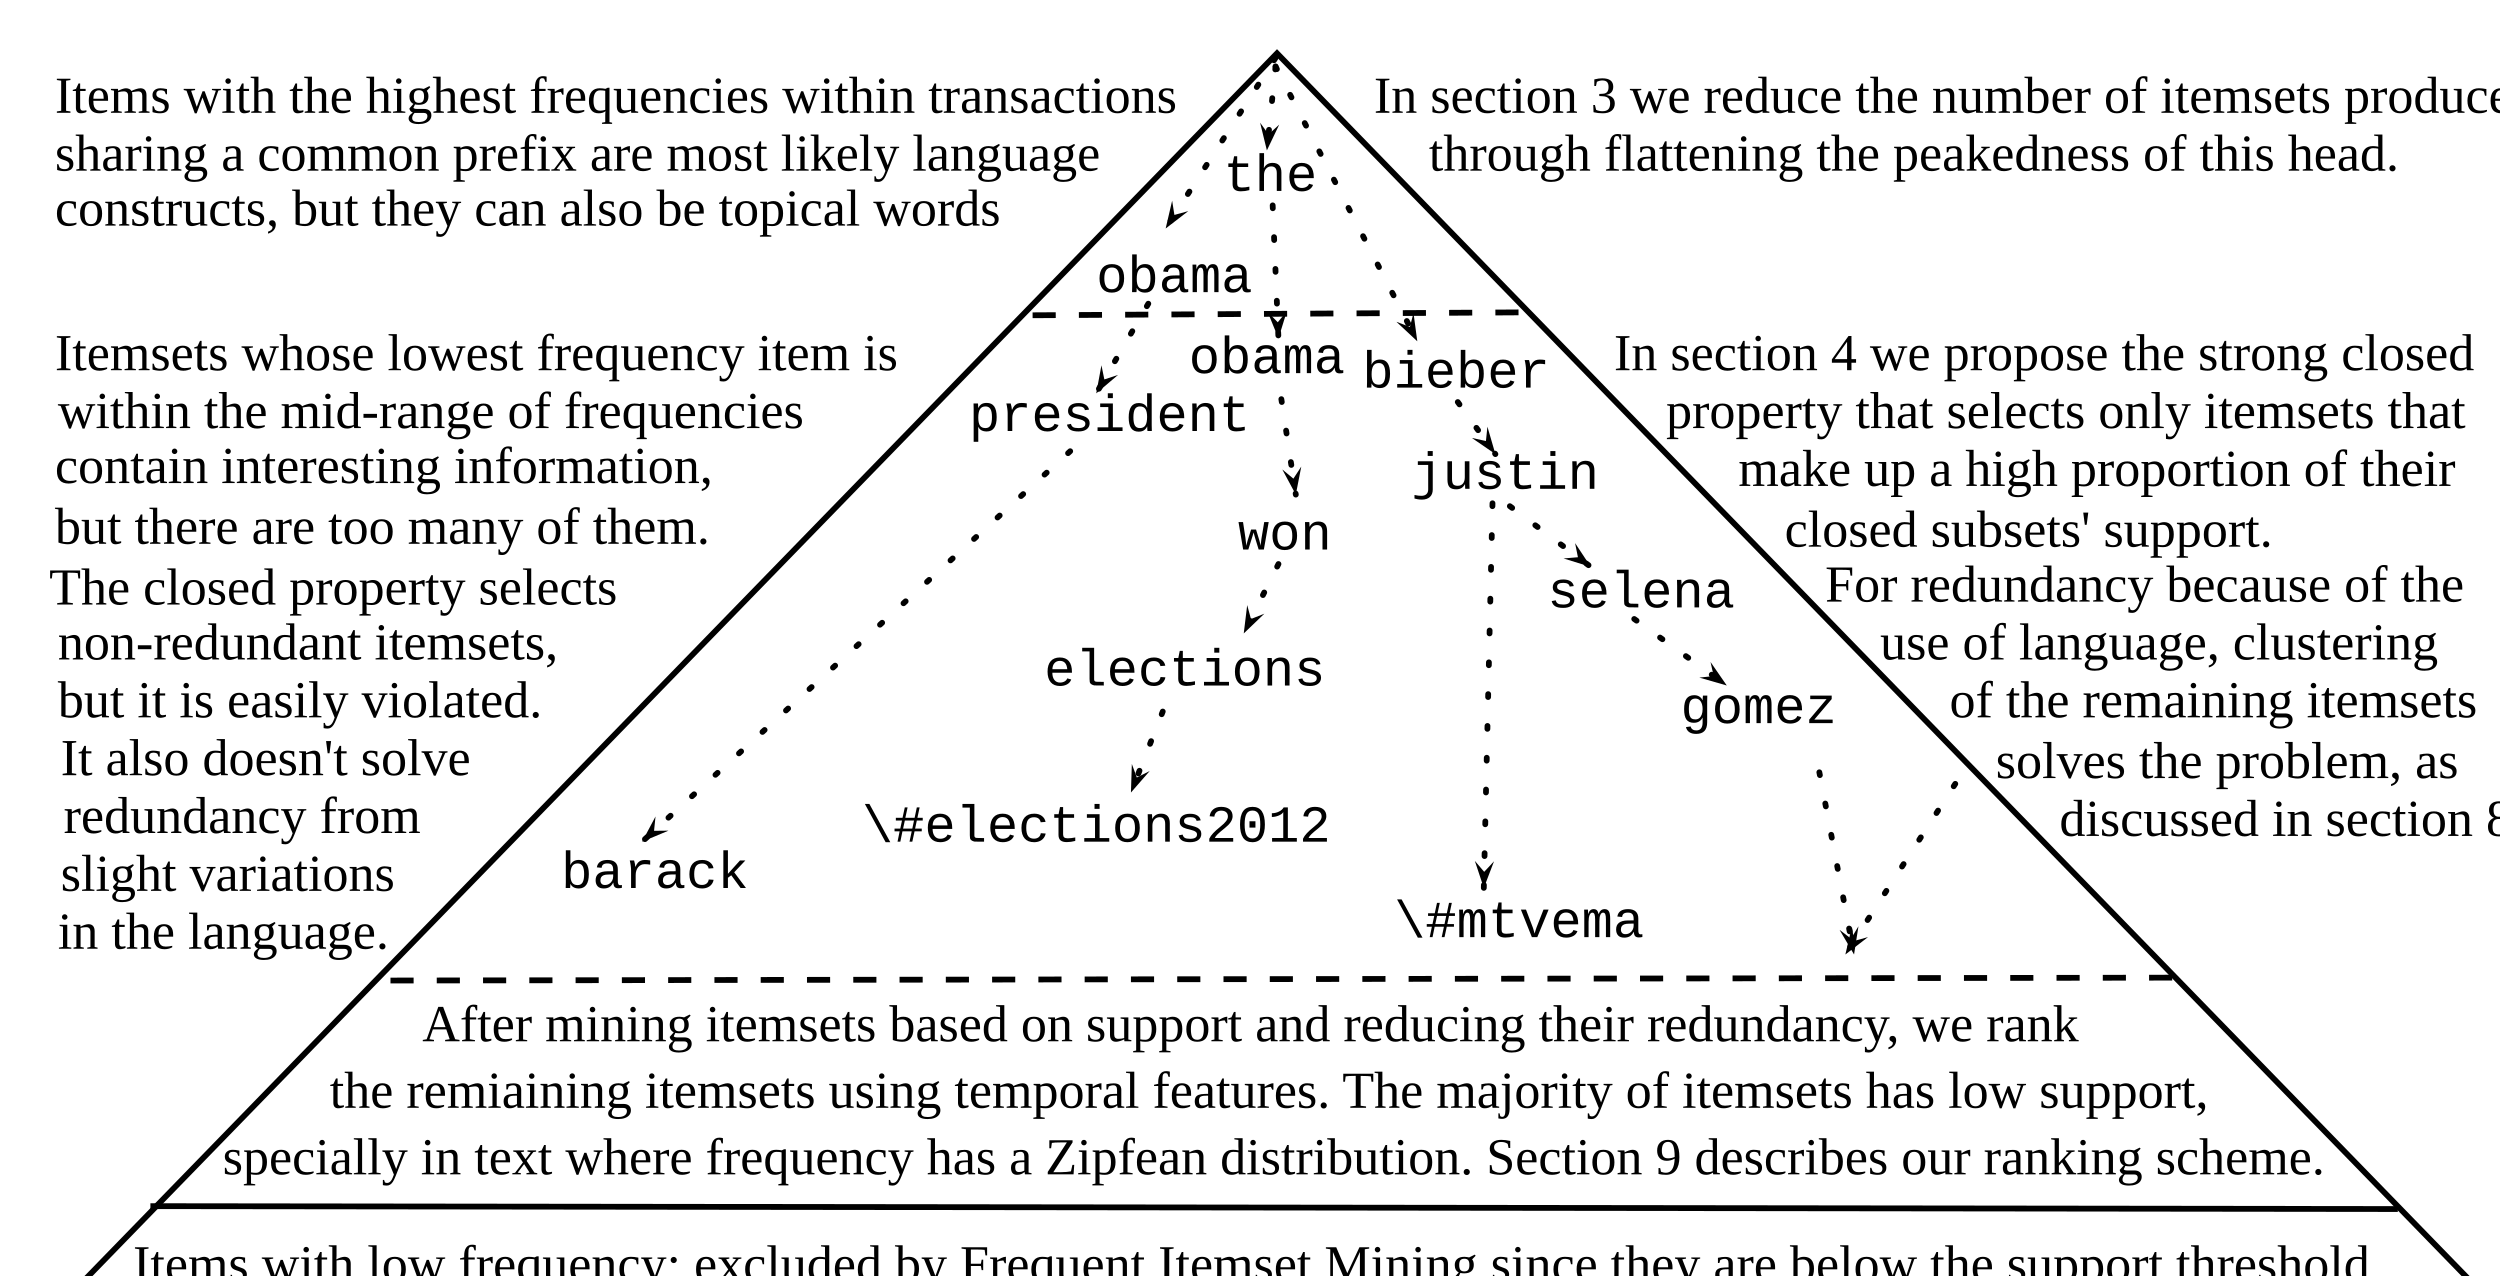
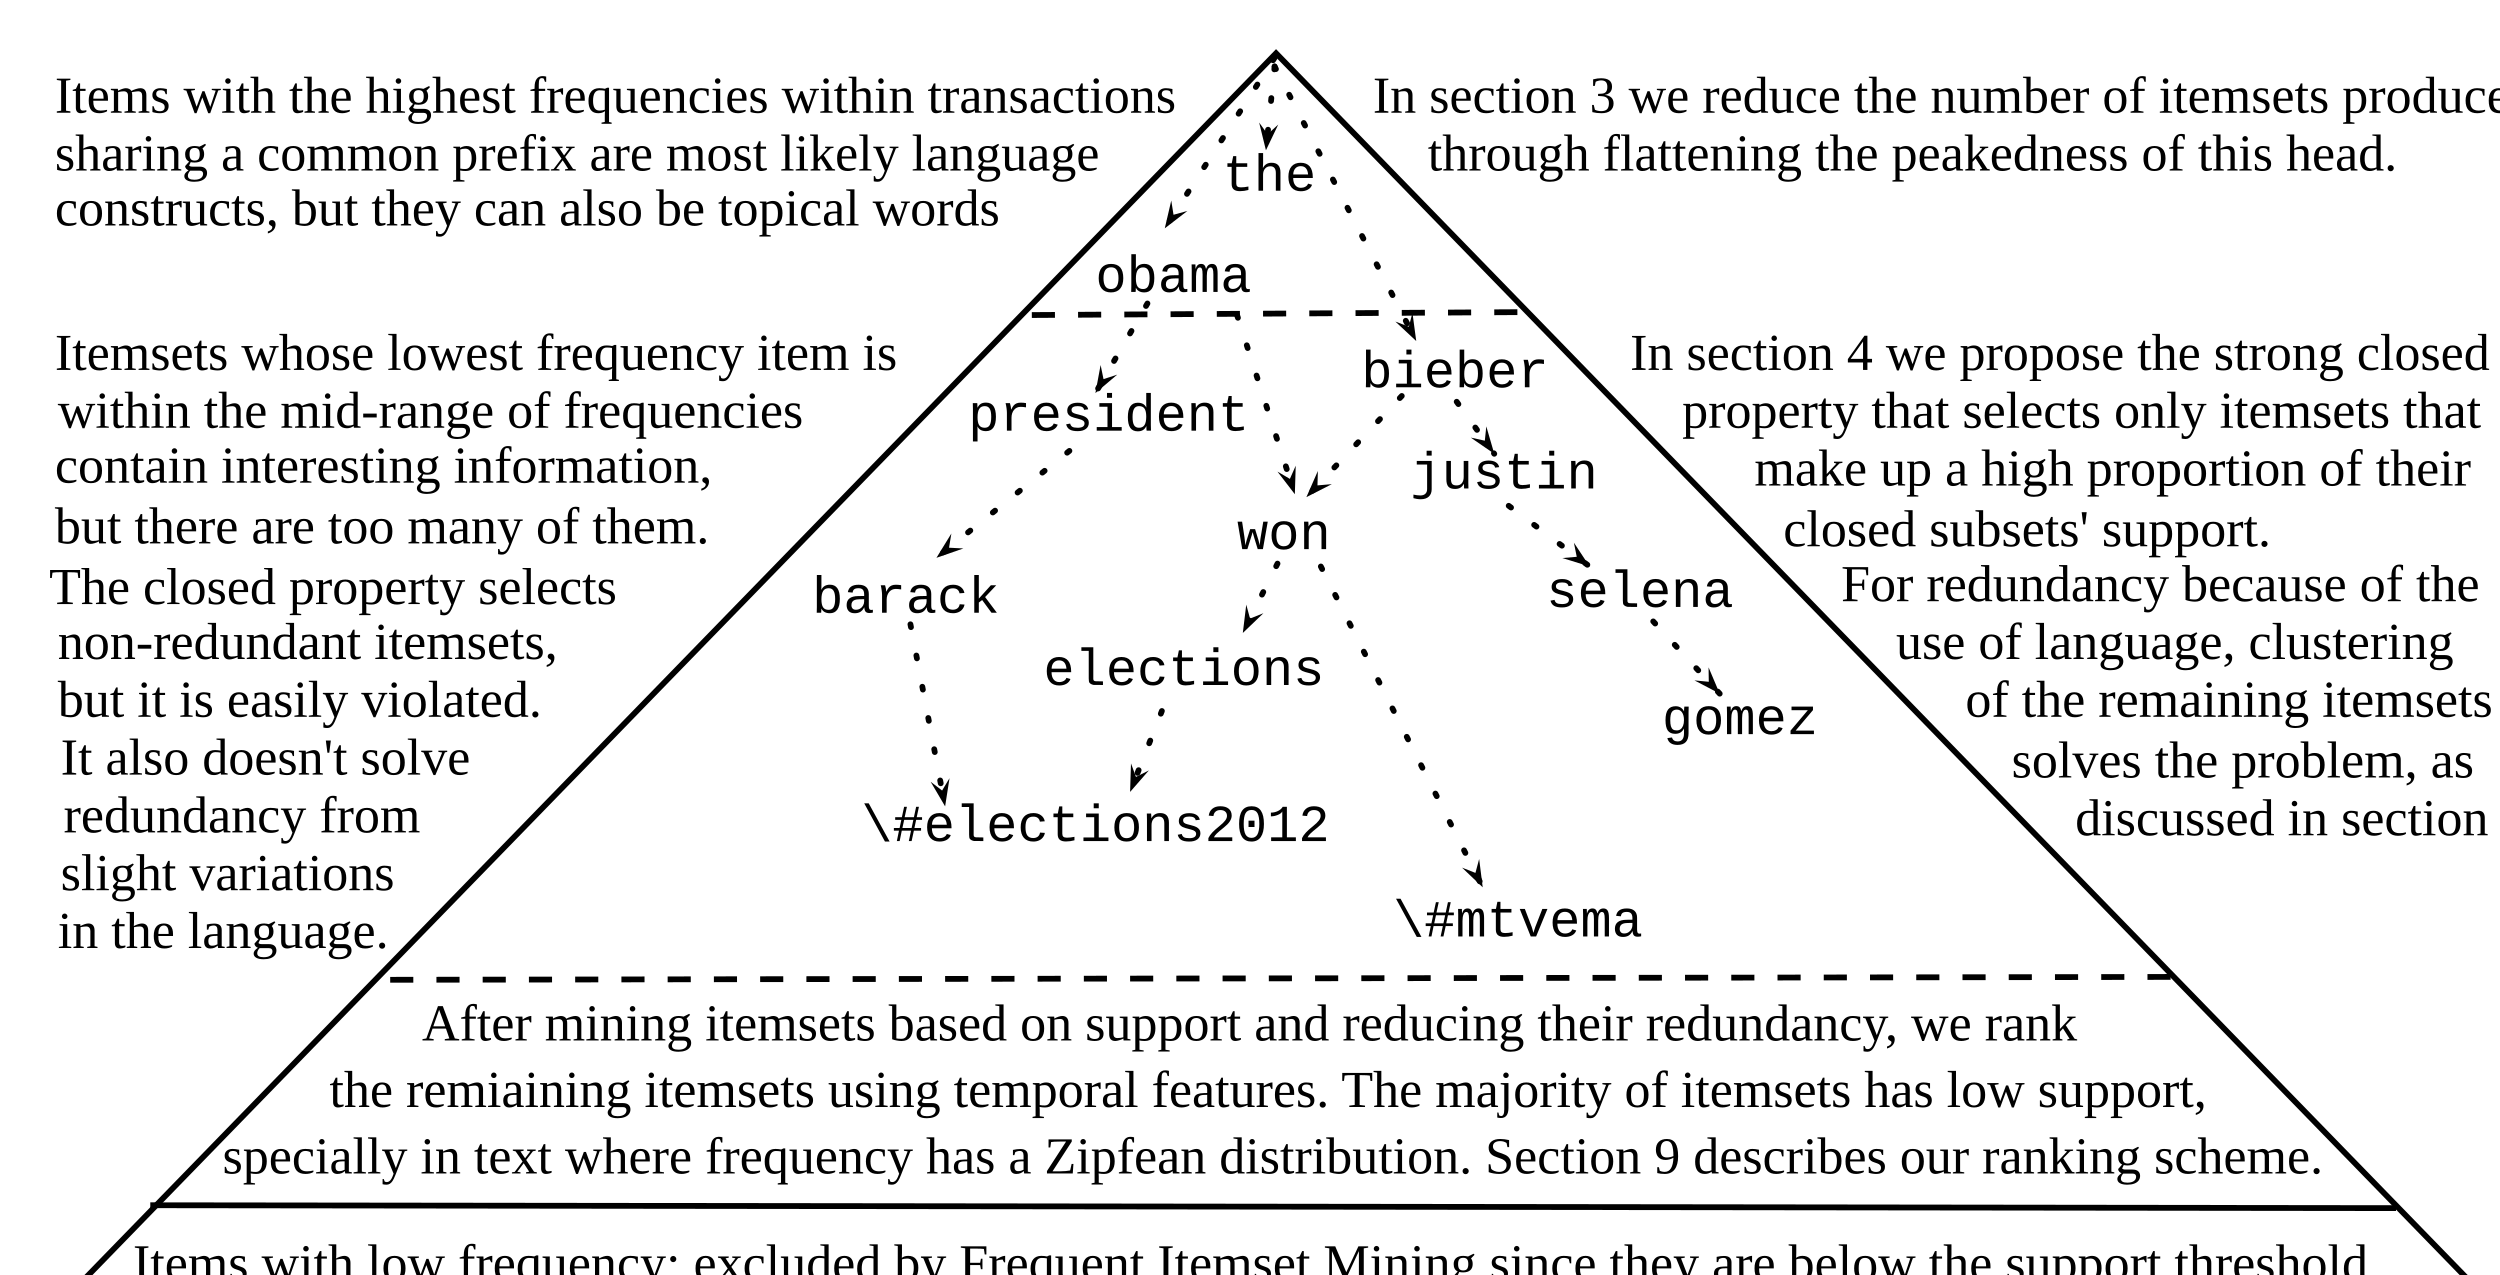
<svg xmlns="http://www.w3.org/2000/svg" xmlns:ns1="http://latexdraw.sourceforge.net/namespaces/latexdraw" version="1.1" baseProfile="full">
  <defs>
-     <marker overflow="visible" orient="auto" id="arrow2-2955">
-       <path d="M 0.0 0.0 L -4.652 1.661 L -2.791 0.0 L -4.652 -1.661 z " ns1:arrSizeNum="2.0" fill="black" />
-     </marker>
-     <marker overflow="visible" orient="auto" id="arrow2-2956">
-       <path d="M 0.0 0.0 L -4.652 1.661 L -2.791 0.0 L -4.652 -1.661 z " ns1:arrSizeNum="2.0" fill="black" />
-     </marker>
-     <marker overflow="visible" orient="auto" id="arrow2-2957">
-       <path d="M 0.0 0.0 L -4.652 1.661 L -2.791 0.0 L -4.652 -1.661 z " ns1:arrSizeNum="2.0" fill="black" />
-     </marker>
-     <marker overflow="visible" orient="auto" id="arrow2-2958">
-       <path d="M 0.0 0.0 L -4.652 1.661 L -2.791 0.0 L -4.652 -1.661 z " ns1:arrSizeNum="2.0" fill="black" />
-     </marker>
-     <marker overflow="visible" orient="auto" id="arrow2-2959">
-       <path d="M 0.0 0.0 L -4.652 1.661 L -2.791 0.0 L -4.652 -1.661 z " ns1:arrSizeNum="2.0" fill="black" />
-     </marker>
-     <marker overflow="visible" orient="auto" id="arrow2-2960">
-       <path d="M 0.0 0.0 L -4.652 1.661 L -2.791 0.0 L -4.652 -1.661 z " ns1:arrSizeNum="2.0" fill="black" />
-     </marker>
-     <marker overflow="visible" orient="auto" id="arrow2-2961">
-       <path d="M 0.0 0.0 L -4.652 1.661 L -2.791 0.0 L -4.652 -1.661 z " ns1:arrSizeNum="2.0" fill="black" />
-     </marker>
-     <marker overflow="visible" orient="auto" id="arrow2-2962">
-       <path d="M 0.0 0.0 L -4.652 1.661 L -2.791 0.0 L -4.652 -1.661 z " ns1:arrSizeNum="2.0" fill="black" />
-     </marker>
-     <marker overflow="visible" orient="auto" id="arrow2-2963">
-       <path d="M 0.0 0.0 L -4.652 1.661 L -2.791 0.0 L -4.652 -1.661 z " ns1:arrSizeNum="2.0" fill="black" />
-     </marker>
-     <marker overflow="visible" orient="auto" id="arrow2-2964">
-       <path d="M 0.0 0.0 L -4.652 1.661 L -2.791 0.0 L -4.652 -1.661 z " ns1:arrSizeNum="2.0" fill="black" />
-     </marker>
-     <marker overflow="visible" orient="auto" id="arrow2-2965">
-       <path d="M 0.0 0.0 L -4.652 1.661 L -2.791 0.0 L -4.652 -1.661 z " ns1:arrSizeNum="2.0" fill="black" />
-     </marker>
-     <marker overflow="visible" orient="auto" id="arrow2-2966">
-       <path d="M 0.0 0.0 L -4.652 1.661 L -2.791 0.0 L -4.652 -1.661 z " ns1:arrSizeNum="2.0" fill="black" />
-     </marker>
-     <marker overflow="visible" orient="auto" id="arrow2-2967">
-       <path d="M 0.0 0.0 L -4.652 1.661 L -2.791 0.0 L -4.652 -1.661 z " ns1:arrSizeNum="2.0" fill="black" />
-     </marker>
-     <marker overflow="visible" orient="auto" id="arrow2-2968">
-       <path d="M 0.0 0.0 L -4.652 1.661 L -2.791 0.0 L -4.652 -1.661 z " ns1:arrSizeNum="2.0" fill="black" />
-     </marker>
-     <marker overflow="visible" orient="auto" id="arrow2-2972">
+     <marker overflow="visible" orient="auto" id="arrow2-3163">
+       <path d="M 0.0 0.0 L -4.652 1.661 L -2.791 0.0 L -4.652 -1.661 z " ns1:arrSizeNum="2.0" fill="black" />
+     </marker>
+     <marker overflow="visible" orient="auto" id="arrow2-3164">
+       <path d="M 0.0 0.0 L -4.652 1.661 L -2.791 0.0 L -4.652 -1.661 z " ns1:arrSizeNum="2.0" fill="black" />
+     </marker>
+     <marker overflow="visible" orient="auto" id="arrow2-3165">
+       <path d="M 0.0 0.0 L -4.652 1.661 L -2.791 0.0 L -4.652 -1.661 z " ns1:arrSizeNum="2.0" fill="black" />
+     </marker>
+     <marker overflow="visible" orient="auto" id="arrow2-3166">
+       <path d="M 0.0 0.0 L -4.652 1.661 L -2.791 0.0 L -4.652 -1.661 z " ns1:arrSizeNum="2.0" fill="black" />
+     </marker>
+     <marker overflow="visible" orient="auto" id="arrow2-3167">
+       <path d="M 0.0 0.0 L -4.652 1.661 L -2.791 0.0 L -4.652 -1.661 z " ns1:arrSizeNum="2.0" fill="black" />
+     </marker>
+     <marker overflow="visible" orient="auto" id="arrow2-3168">
+       <path d="M 0.0 0.0 L -4.652 1.661 L -2.791 0.0 L -4.652 -1.661 z " ns1:arrSizeNum="2.0" fill="black" />
+     </marker>
+     <marker overflow="visible" orient="auto" id="arrow2-3169">
+       <path d="M 0.0 0.0 L -4.652 1.661 L -2.791 0.0 L -4.652 -1.661 z " ns1:arrSizeNum="2.0" fill="black" />
+     </marker>
+     <marker overflow="visible" orient="auto" id="arrow2-3170">
+       <path d="M 0.0 0.0 L -4.652 1.661 L -2.791 0.0 L -4.652 -1.661 z " ns1:arrSizeNum="2.0" fill="black" />
+     </marker>
+     <marker overflow="visible" orient="auto" id="arrow2-3171">
+       <path d="M 0.0 0.0 L -4.652 1.661 L -2.791 0.0 L -4.652 -1.661 z " ns1:arrSizeNum="2.0" fill="black" />
+     </marker>
+     <marker overflow="visible" orient="auto" id="arrow2-3172">
+       <path d="M 0.0 0.0 L -4.652 1.661 L -2.791 0.0 L -4.652 -1.661 z " ns1:arrSizeNum="2.0" fill="black" />
+     </marker>
+     <marker overflow="visible" orient="auto" id="arrow2-3173">
+       <path d="M 0.0 0.0 L -4.652 1.661 L -2.791 0.0 L -4.652 -1.661 z " ns1:arrSizeNum="2.0" fill="black" />
+     </marker>
+     <marker overflow="visible" orient="auto" id="arrow2-3174">
+       <path d="M 0.0 0.0 L -4.652 1.661 L -2.791 0.0 L -4.652 -1.661 z " ns1:arrSizeNum="2.0" fill="black" />
+     </marker>
+     <marker overflow="visible" orient="auto" id="arrow2-3175">
+       <path d="M 0.0 0.0 L -4.652 1.661 L -2.791 0.0 L -4.652 -1.661 z " ns1:arrSizeNum="2.0" fill="black" />
+     </marker>
+     <marker overflow="visible" orient="auto" id="arrow2-3176">
      <path d="M 0.0 0.0 L -4.652 1.661 L -2.791 0.0 L -4.652 -1.661 z " ns1:arrSizeNum="2.0" fill="black" />
    </marker>
  </defs>
  <g>
-     <g ns1:type="triangle" id="id2828" ns1:points="13.0 17.0 870.0 17.0 13.0 458.0 870.0 458.0">
+     <g ns1:type="triangle" id="id3036" ns1:points="13.0 17.0 870.0 17.0 13.0 458.0 870.0 458.0">
      <polygon points="441.5,18.435 867.814,457.0 15.186,457.0" ns1:borderPos="outer" stroke-width="2.0" stroke="black" fill="none" />
    </g>
-     <g ns1:type="line" id="id2829">
+     <g ns1:type="line" id="id3037">
      <line x1="52.0" x2="829.0" y1="417.0" y2="418.0" stroke-width="2.0" stroke="black" ns1:rotationAngle="0.0" />
    </g>
-     <g ns1:type="line" id="id2830">
+     <g ns1:type="line" id="id3038">
      <line x1="357.0" x2="525.0" y1="109.0" y2="108.0" stroke-width="2.0" stroke="black" stroke-dasharray="8.0, 8.0" ns1:rotationAngle="0.0" />
    </g>
-     <g ns1:type="text" id="id2831" font-family="Times New Roman" fill="black" font-size="18" ns1:x="46.0">
+     <g ns1:type="text" id="id3039" font-family="Times New Roman" fill="black" font-size="18" ns1:x="46.0">
      <text x="46.0" y="443.0">Items with low frequency; excluded by Frequent Itemset Mining since they are below the support threshold</text>
    </g>
-     <g ns1:type="line" id="id2834">
+     <g ns1:type="line" id="id3042">
      <line x1="135.0" x2="752.0" y1="339.0" y2="338.0" stroke-width="2.0" stroke="black" stroke-dasharray="8.0, 8.0" ns1:rotationAngle="0.0" />
    </g>
-     <g ns1:type="text" id="id2835" font-family="Times New Roman" fill="black" font-size="18" ns1:x="19.0">
+     <g ns1:type="text" id="id3043" font-family="Times New Roman" fill="black" font-size="18" ns1:x="19.0">
      <text x="19.0" y="39.0">Items with the highest frequencies within transactions </text>
    </g>
-     <g ns1:type="text" id="id2838" font-family="Times New Roman" fill="black" font-size="18" ns1:x="19.0">
+     <g ns1:type="text" id="id3046" font-family="Times New Roman" fill="black" font-size="18" ns1:x="19.0">
      <text x="19.0" y="59.0">sharing a common prefix are most likely language </text>
    </g>
-     <g ns1:type="text" id="id2841" font-family="Times New Roman" fill="black" font-size="18" ns1:x="19.0">
+     <g ns1:type="text" id="id3049" font-family="Times New Roman" fill="black" font-size="18" ns1:x="19.0">
      <text x="19.0" y="78.0">constructs, but they can also be topical words</text>
    </g>
-     <g ns1:type="text" id="id2844" font-family="Times New Roman" fill="black" font-size="18" ns1:x="475.0">
+     <g ns1:type="text" id="id3052" font-family="Times New Roman" fill="black" font-size="18" ns1:x="475.0">
      <text x="475.0" y="39.0">In section 3 we reduce the number of itemsets produced</text>
    </g>
-     <g ns1:type="text" id="id2847" font-family="Times New Roman" fill="black" font-size="18" ns1:x="494.0">
+     <g ns1:type="text" id="id3055" font-family="Times New Roman" fill="black" font-size="18" ns1:x="494.0">
      <text x="494.0" y="59.0">through flattening the peakedness of this head.</text>
    </g>
-     <g ns1:type="text" id="id2850" font-family="Times New Roman" fill="black" font-size="18" ns1:x="17.0">
+     <g ns1:type="text" id="id3058" font-family="Times New Roman" fill="black" font-size="18" ns1:x="17.0">
      <text x="17.0" y="209.0">The closed property selects </text>
    </g>
-     <g ns1:type="text" id="id2853" font-family="Times New Roman" fill="black" font-size="18" ns1:x="20.0">
+     <g ns1:type="text" id="id3061" font-family="Times New Roman" fill="black" font-size="18" ns1:x="20.0">
      <text x="20.0" y="228.0">non-redundant itemsets, </text>
    </g>
-     <g ns1:type="text" id="id2856" font-family="Times New Roman" fill="black" font-size="18" ns1:x="19.0">
+     <g ns1:type="text" id="id3064" font-family="Times New Roman" fill="black" font-size="18" ns1:x="19.0">
      <text x="19.0" y="128.0">Itemsets whose lowest frequency item is</text>
    </g>
-     <g ns1:type="text" id="id2859" font-family="Times New Roman" fill="black" font-size="18" ns1:x="20.0">
+     <g ns1:type="text" id="id3067" font-family="Times New Roman" fill="black" font-size="18" ns1:x="20.0">
      <text x="20.0" y="148.0">within the mid-range of frequencies</text>
    </g>
-     <g ns1:type="text" id="id2862" font-family="Times New Roman" fill="black" font-size="18" ns1:x="19.0">
+     <g ns1:type="text" id="id3070" font-family="Times New Roman" fill="black" font-size="18" ns1:x="19.0">
      <text x="19.0" y="167.0">contain interesting information,</text>
    </g>
-     <g ns1:type="text" id="id2865" font-family="Times New Roman" fill="black" font-size="18" ns1:x="19.0">
+     <g ns1:type="text" id="id3073" font-family="Times New Roman" fill="black" font-size="18" ns1:x="19.0">
      <text x="19.0" y="188.0">but there are too many of them.</text>
    </g>
-     <g ns1:type="text" id="id2868" font-family="Times New Roman" fill="black" font-size="18" ns1:x="20.0">
+     <g ns1:type="text" id="id3076" font-family="Times New Roman" fill="black" font-size="18" ns1:x="20.0">
      <text x="20.0" y="248.0">but it is easily violated.</text>
    </g>
-     <g ns1:type="text" id="id2871" font-family="Times New Roman" fill="black" font-size="18" ns1:x="558.0">
-       <text x="558.0" y="128.0">In section 4 we propose the strong closed</text>
-     </g>
-     <g ns1:type="text" id="id2874" font-family="Times New Roman" fill="black" font-size="18" ns1:x="576.0">
-       <text x="576.0" y="148.0">property that selects only itemsets that</text>
-     </g>
-     <g ns1:type="text" id="id2877" font-family="Times New Roman" fill="black" font-size="18" ns1:x="601.0">
-       <text x="601.0" y="168.0">make up a high proportion of their</text>
-     </g>
-     <g ns1:type="text" id="id2880" font-family="Times New Roman" fill="black" font-size="18" ns1:x="617.0">
+     <g ns1:type="text" id="id3079" font-family="Times New Roman" fill="black" font-size="18" ns1:x="564.0">
+       <text x="564.0" y="128.0">In section 4 we propose the strong closed</text>
+     </g>
+     <g ns1:type="text" id="id3082" font-family="Times New Roman" fill="black" font-size="18" ns1:x="582.0">
+       <text x="582.0" y="148.0">property that selects only itemsets that</text>
+     </g>
+     <g ns1:type="text" id="id3085" font-family="Times New Roman" fill="black" font-size="18" ns1:x="607.0">
+       <text x="607.0" y="168.0">make up a high proportion of their</text>
+     </g>
+     <g ns1:type="text" id="id3088" font-family="Times New Roman" fill="black" font-size="18" ns1:x="617.0">
      <text x="617.0" y="189.0">closed subsets' support. </text>
    </g>
-     <g ns1:type="text" id="id2883" font-family="Times New Roman" fill="black" font-size="18" ns1:x="631.0">
-       <text x="631.0" y="208.0">For redundancy because of the</text>
-     </g>
-     <g ns1:type="text" id="id2886" font-family="Times New Roman" fill="black" font-size="18" ns1:x="650.0">
-       <text x="650.0" y="228.0">use of language, clustering</text>
-     </g>
-     <g ns1:type="text" id="id2889" font-family="Times New Roman" fill="black" font-size="18" ns1:x="674.0">
-       <text x="674.0" y="248.0">of the remaining itemsets</text>
-     </g>
-     <g ns1:type="text" id="id2892" font-family="Times New Roman" fill="black" font-size="18" ns1:x="690.0">
-       <text x="690.0" y="269.0">solves the problem, as</text>
-     </g>
-     <g ns1:type="text" id="id2895" font-family="Times New Roman" fill="black" font-size="18" ns1:x="21.0">
+     <g ns1:type="text" id="id3091" font-family="Times New Roman" fill="black" font-size="18" ns1:x="637.0">
+       <text x="637.0" y="208.0">For redundancy because of the</text>
+     </g>
+     <g ns1:type="text" id="id3094" font-family="Times New Roman" fill="black" font-size="18" ns1:x="656.0">
+       <text x="656.0" y="228.0">use of language, clustering</text>
+     </g>
+     <g ns1:type="text" id="id3097" font-family="Times New Roman" fill="black" font-size="18" ns1:x="680.0">
+       <text x="680.0" y="248.0">of the remaining itemsets</text>
+     </g>
+     <g ns1:type="text" id="id3100" font-family="Times New Roman" fill="black" font-size="18" ns1:x="696.0">
+       <text x="696.0" y="269.0">solves the problem, as</text>
+     </g>
+     <g ns1:type="text" id="id3103" font-family="Times New Roman" fill="black" font-size="18" ns1:x="21.0">
      <text x="21.0" y="268.0">It also doesn't solve</text>
    </g>
-     <g ns1:type="text" id="id2898" font-family="Times New Roman" fill="black" font-size="18" ns1:x="22.0">
+     <g ns1:type="text" id="id3106" font-family="Times New Roman" fill="black" font-size="18" ns1:x="22.0">
      <text x="22.0" y="288.0">redundancy from </text>
    </g>
-     <g ns1:type="text" id="id2901" font-family="Times New Roman" fill="black" font-size="18" ns1:x="20.0">
+     <g ns1:type="text" id="id3109" font-family="Times New Roman" fill="black" font-size="18" ns1:x="20.0">
      <text x="20.0" y="328.0">in the language.</text>
    </g>
-     <g ns1:type="text" id="id2904" font-family="Times New Roman" fill="black" font-size="18" ns1:x="21.0">
+     <g ns1:type="text" id="id3112" font-family="Times New Roman" fill="black" font-size="18" ns1:x="21.0">
      <text x="21.0" y="308.0">slight variations</text>
    </g>
-     <g ns1:type="text" id="id2907" font-family="Times New Roman" fill="black" font-size="18" ns1:x="712.0">
-       <text x="712.0" y="289.0">discussed in section 8.</text>
-     </g>
-     <g ns1:type="text" id="id2910" font-family="Times New Roman" fill="black" font-size="18" ns1:x="146.0">
+     <g ns1:type="text" id="id3115" font-family="Times New Roman" fill="black" font-size="18" ns1:x="718.0">
+       <text x="718.0" y="289.0">discussed in section 8.</text>
+     </g>
+     <g ns1:type="text" id="id3118" font-family="Times New Roman" fill="black" font-size="18" ns1:x="146.0">
      <text x="146.0" y="360.0">After mining itemsets based on support and reducing their redundancy, we rank</text>
    </g>
-     <g ns1:type="text" id="id2913" font-family="Times New Roman" fill="black" font-size="18" ns1:x="77.0">
+     <g ns1:type="text" id="id3121" font-family="Times New Roman" fill="black" font-size="18" ns1:x="77.0">
      <text x="77.0" y="406.0">specially in text where frequency has a Zipfean distribution. Section 9 describes our ranking scheme.</text>
    </g>
-     <g ns1:type="text" id="id2916" font-family="Times New Roman" fill="black" font-size="18" ns1:x="114.0">
+     <g ns1:type="text" id="id3124" font-family="Times New Roman" fill="black" font-size="18" ns1:x="114.0">
      <text x="114.0" y="383.0">the remiaining itemsets using temporal features. The majority of itemsets has low support, </text>
    </g>
-     <g ns1:type="text" id="id2919" font-family="Courier New" fill="black" font-size="18" ns1:x="423.0">
+     <g ns1:type="text" id="id3127" font-family="Courier New" fill="black" font-size="18" ns1:x="423.0">
      <text x="423.0" y="66.0">the</text>
    </g>
-     <g ns1:type="text" id="id2922" font-family="Courier New" fill="black" font-size="18" ns1:x="379.0">
+     <g ns1:type="text" id="id3130" font-family="Courier New" fill="black" font-size="18" ns1:x="379.0">
      <text x="379.0" y="101.0">obama</text>
    </g>
-     <g ns1:type="text" id="id2925" font-family="Courier New" fill="black" font-size="18" ns1:x="428.0">
+     <g ns1:type="text" id="id3133" font-family="Courier New" fill="black" font-size="18" ns1:x="428.0">
      <text x="428.0" y="190.0">won</text>
    </g>
-     <g ns1:type="text" id="id2928" font-family="Courier New" fill="black" font-size="18" ns1:x="335.0">
+     <g ns1:type="text" id="id3136" font-family="Courier New" fill="black" font-size="18" ns1:x="335.0">
      <text x="335.0" y="149.0">president</text>
    </g>
-     <g ns1:type="text" id="id2931" font-family="Courier New" fill="black" font-size="18" ns1:x="482.0">
+     <g ns1:type="text" id="id3139" font-family="Courier New" fill="black" font-size="18" ns1:x="482.0">
      <text x="482.0" y="324.0">\#mtvema</text>
    </g>
-     <g ns1:type="text" id="id2934" font-family="Courier New" fill="black" font-size="18" ns1:x="471.0">
+     <g ns1:type="text" id="id3142" font-family="Courier New" fill="black" font-size="18" ns1:x="471.0">
      <text x="471.0" y="134.0">bieber</text>
    </g>
-     <g ns1:type="text" id="id2937" font-family="Courier New" fill="black" font-size="18" ns1:x="488.0">
+     <g ns1:type="text" id="id3145" font-family="Courier New" fill="black" font-size="18" ns1:x="488.0">
      <text x="488.0" y="169.0">justin</text>
    </g>
-     <g ns1:type="text" id="id2940" font-family="Courier New" fill="black" font-size="18" ns1:x="535.0">
+     <g ns1:type="text" id="id3148" font-family="Courier New" fill="black" font-size="18" ns1:x="535.0">
      <text x="535.0" y="210.0">selena</text>
    </g>
-     <g ns1:type="text" id="id2943" font-family="Courier New" fill="black" font-size="18" ns1:x="361.0">
+     <g ns1:type="text" id="id3151" font-family="Courier New" fill="black" font-size="18" ns1:x="361.0">
      <text x="361.0" y="237.0">elections</text>
    </g>
-     <g ns1:type="text" id="id2946" font-family="Courier New" fill="black" font-size="18" ns1:x="298.0">
+     <g ns1:type="text" id="id3154" font-family="Courier New" fill="black" font-size="18" ns1:x="298.0">
      <text x="298.0" y="291.0">\#elections2012</text>
    </g>
-     <g ns1:type="text" id="id2949" font-family="Courier New" fill="black" font-size="18" ns1:x="581.0">
-       <text x="581.0" y="250.0">gomez</text>
-     </g>
-     <g ns1:type="text" id="id2952" font-family="Courier New" fill="black" font-size="18" ns1:x="194.0">
-       <text x="194.0" y="307.0">barack</text>
-     </g>
-     <g ns1:type="line" id="id2955">
-       <line x1="441.0" x2="403.0" y1="20.0" y2="79.0" stroke-width="2.0" stroke="black" stroke-linecap="round" stroke-dasharray="1, 10.0" ns1:rotationAngle="0.0" marker-end="url(#arrow2-2955)" />
-     </g>
-     <g ns1:type="line" id="id2956">
-       <line x1="397.0" x2="379.0" y1="105.0" y2="136.0" stroke-width="2.0" stroke="black" stroke-linecap="round" stroke-dasharray="1, 10.0" ns1:rotationAngle="0.0" marker-end="url(#arrow2-2956)" />
-     </g>
-     <g ns1:type="line" id="id2957">
-       <line x1="370.0" x2="222.0" y1="156.0" y2="291.0" stroke-width="2.0" stroke="black" stroke-linecap="round" stroke-dasharray="1, 10.0" ns1:rotationAngle="0.0" marker-end="url(#arrow2-2957)" />
-     </g>
-     <g ns1:type="line" id="id2958">
-       <line x1="442.0" x2="430.0" y1="195.0" y2="219.0" stroke-width="2.0" stroke="black" stroke-linecap="round" stroke-dasharray="1, 10.0" ns1:rotationAngle="0.0" marker-end="url(#arrow2-2958)" />
-     </g>
-     <g ns1:type="line" id="id2959">
-       <line x1="402.0" x2="391.0" y1="246.0" y2="274.0" stroke-width="2.0" stroke="black" stroke-linecap="round" stroke-dasharray="1, 10.0" ns1:rotationAngle="0.0" marker-end="url(#arrow2-2959)" />
-     </g>
-     <g ns1:type="line" id="id2960">
-       <line x1="443.0" x2="448.0" y1="138.0" y2="171.0" stroke-width="2.0" stroke="black" stroke-linecap="round" stroke-dasharray="1, 10.0" ns1:rotationAngle="0.0" marker-end="url(#arrow2-2960)" />
-     </g>
-     <g ns1:type="line" id="id2961">
-       <line x1="441.0" x2="438.0" y1="23.0" y2="52.0" stroke-width="2.0" stroke="black" stroke-linecap="round" stroke-dasharray="1, 10.0" ns1:rotationAngle="0.0" marker-end="url(#arrow2-2961)" />
-     </g>
-     <g ns1:type="line" id="id2962">
-       <line x1="441.0" x2="490.0" y1="23.0" y2="118.0" stroke-width="2.0" stroke="black" stroke-linecap="round" stroke-dasharray="1, 10.0" ns1:rotationAngle="0.0" marker-end="url(#arrow2-2962)" />
-     </g>
-     <g ns1:type="line" id="id2963">
-       <line x1="516.0" x2="513.0" y1="174.0" y2="307.0" stroke-width="2.0" stroke="black" stroke-linecap="round" stroke-dasharray="1, 10.0" ns1:rotationAngle="0.0" marker-end="url(#arrow2-2963)" />
-     </g>
-     <g ns1:type="line" id="id2964">
-       <line x1="565.0" x2="597.0" y1="214.0" y2="237.0" stroke-width="2.0" stroke="black" stroke-linecap="round" stroke-dasharray="1, 10.0" ns1:rotationAngle="0.0" marker-end="url(#arrow2-2964)" />
-     </g>
-     <g ns1:type="line" id="id2965">
-       <line x1="629.0" x2="641.0" y1="267.0" y2="330.0" stroke-width="2.0" stroke="black" stroke-linecap="round" stroke-dasharray="1, 10.0" ns1:rotationAngle="0.0" marker-end="url(#arrow2-2965)" />
-     </g>
-     <g ns1:type="line" id="id2966">
-       <line x1="504.0" x2="517.0" y1="139.0" y2="157.0" stroke-width="2.0" stroke="black" stroke-linecap="round" stroke-dasharray="1, 10.0" ns1:rotationAngle="0.0" marker-end="url(#arrow2-2966)" />
-     </g>
-     <g ns1:type="line" id="id2967">
-       <line x1="676.0" x2="638.0" y1="271.0" y2="330.0" stroke-width="2.0" stroke="black" stroke-linecap="round" stroke-dasharray="1, 10.0" ns1:rotationAngle="0.0" marker-end="url(#arrow2-2967)" />
-     </g>
-     <g ns1:type="line" id="id2968">
-       <line x1="522.0" x2="550.0" y1="175.0" y2="196.0" stroke-width="2.0" stroke="black" stroke-linecap="round" stroke-dasharray="1, 10.0" ns1:rotationAngle="0.0" marker-end="url(#arrow2-2968)" />
-     </g>
-     <g ns1:type="text" id="id2969" font-family="Courier New" fill="black" font-size="18" ns1:x="411.0">
-       <text x="411.0" y="129.0">obama</text>
-     </g>
-     <g ns1:type="line" id="id2972">
-       <line x1="440.0" x2="442.0" y1="71.0" y2="117.0" stroke-width="2.0" stroke="black" stroke-linecap="round" stroke-dasharray="1, 10.0" ns1:rotationAngle="0.0" marker-end="url(#arrow2-2972)" />
+     <g ns1:type="text" id="id3157" font-family="Courier New" fill="black" font-size="18" ns1:x="575.0">
+       <text x="575.0" y="254.0">gomez</text>
+     </g>
+     <g ns1:type="text" id="id3160" font-family="Courier New" fill="black" font-size="18" ns1:x="281.0">
+       <text x="281.0" y="212.0">barack</text>
+     </g>
+     <g ns1:type="line" id="id3163">
+       <line x1="441.0" x2="403.0" y1="20.0" y2="79.0" stroke-width="2.0" stroke="black" stroke-linecap="round" stroke-dasharray="1, 10.0" ns1:rotationAngle="0.0" marker-end="url(#arrow2-3163)" />
+     </g>
+     <g ns1:type="line" id="id3164">
+       <line x1="397.0" x2="379.0" y1="105.0" y2="136.0" stroke-width="2.0" stroke="black" stroke-linecap="round" stroke-dasharray="1, 10.0" ns1:rotationAngle="0.0" marker-end="url(#arrow2-3164)" />
+     </g>
+     <g ns1:type="line" id="id3165">
+       <line x1="370.0" x2="324.0" y1="156.0" y2="193.0" stroke-width="2.0" stroke="black" stroke-linecap="round" stroke-dasharray="1, 10.0" ns1:rotationAngle="0.0" marker-end="url(#arrow2-3165)" />
+     </g>
+     <g ns1:type="line" id="id3166">
+       <line x1="442.0" x2="430.0" y1="195.0" y2="219.0" stroke-width="2.0" stroke="black" stroke-linecap="round" stroke-dasharray="1, 10.0" ns1:rotationAngle="0.0" marker-end="url(#arrow2-3166)" />
+     </g>
+     <g ns1:type="line" id="id3167">
+       <line x1="402.0" x2="391.0" y1="246.0" y2="274.0" stroke-width="2.0" stroke="black" stroke-linecap="round" stroke-dasharray="1, 10.0" ns1:rotationAngle="0.0" marker-end="url(#arrow2-3167)" />
+     </g>
+     <g ns1:type="line" id="id3168">
+       <line x1="428.0" x2="448.0" y1="109.0" y2="171.0" stroke-width="2.0" stroke="black" stroke-linecap="round" stroke-dasharray="1, 10.0" ns1:rotationAngle="0.0" marker-end="url(#arrow2-3168)" />
+     </g>
+     <g ns1:type="line" id="id3169">
+       <line x1="441.0" x2="438.0" y1="23.0" y2="52.0" stroke-width="2.0" stroke="black" stroke-linecap="round" stroke-dasharray="1, 10.0" ns1:rotationAngle="0.0" marker-end="url(#arrow2-3169)" />
+     </g>
+     <g ns1:type="line" id="id3170">
+       <line x1="441.0" x2="490.0" y1="23.0" y2="118.0" stroke-width="2.0" stroke="black" stroke-linecap="round" stroke-dasharray="1, 10.0" ns1:rotationAngle="0.0" marker-end="url(#arrow2-3170)" />
+     </g>
+     <g ns1:type="line" id="id3171">
+       <line x1="457.0" x2="513.0" y1="196.0" y2="307.0" stroke-width="2.0" stroke="black" stroke-linecap="round" stroke-dasharray="1, 10.0" ns1:rotationAngle="0.0" marker-end="url(#arrow2-3171)" />
+     </g>
+     <g ns1:type="line" id="id3172">
+       <line x1="572.0" x2="595.0" y1="215.0" y2="240.0" stroke-width="2.0" stroke="black" stroke-linecap="round" stroke-dasharray="1, 10.0" ns1:rotationAngle="0.0" marker-end="url(#arrow2-3172)" />
+     </g>
+     <g ns1:type="line" id="id3173">
+       <line x1="315.0" x2="327.0" y1="216.0" y2="279.0" stroke-width="2.0" stroke="black" stroke-linecap="round" stroke-dasharray="1, 10.0" ns1:rotationAngle="0.0" marker-end="url(#arrow2-3173)" />
+     </g>
+     <g ns1:type="line" id="id3174">
+       <line x1="504.0" x2="517.0" y1="139.0" y2="157.0" stroke-width="2.0" stroke="black" stroke-linecap="round" stroke-dasharray="1, 10.0" ns1:rotationAngle="0.0" marker-end="url(#arrow2-3174)" />
+     </g>
+     <g ns1:type="line" id="id3175">
+       <line x1="485.0" x2="452.0" y1="137.0" y2="172.0" stroke-width="2.0" stroke="black" stroke-linecap="round" stroke-dasharray="1, 10.0" ns1:rotationAngle="0.0" marker-end="url(#arrow2-3175)" />
+     </g>
+     <g ns1:type="line" id="id3176">
+       <line x1="522.0" x2="550.0" y1="175.0" y2="196.0" stroke-width="2.0" stroke="black" stroke-linecap="round" stroke-dasharray="1, 10.0" ns1:rotationAngle="0.0" marker-end="url(#arrow2-3176)" />
    </g>
  </g>
</svg>
